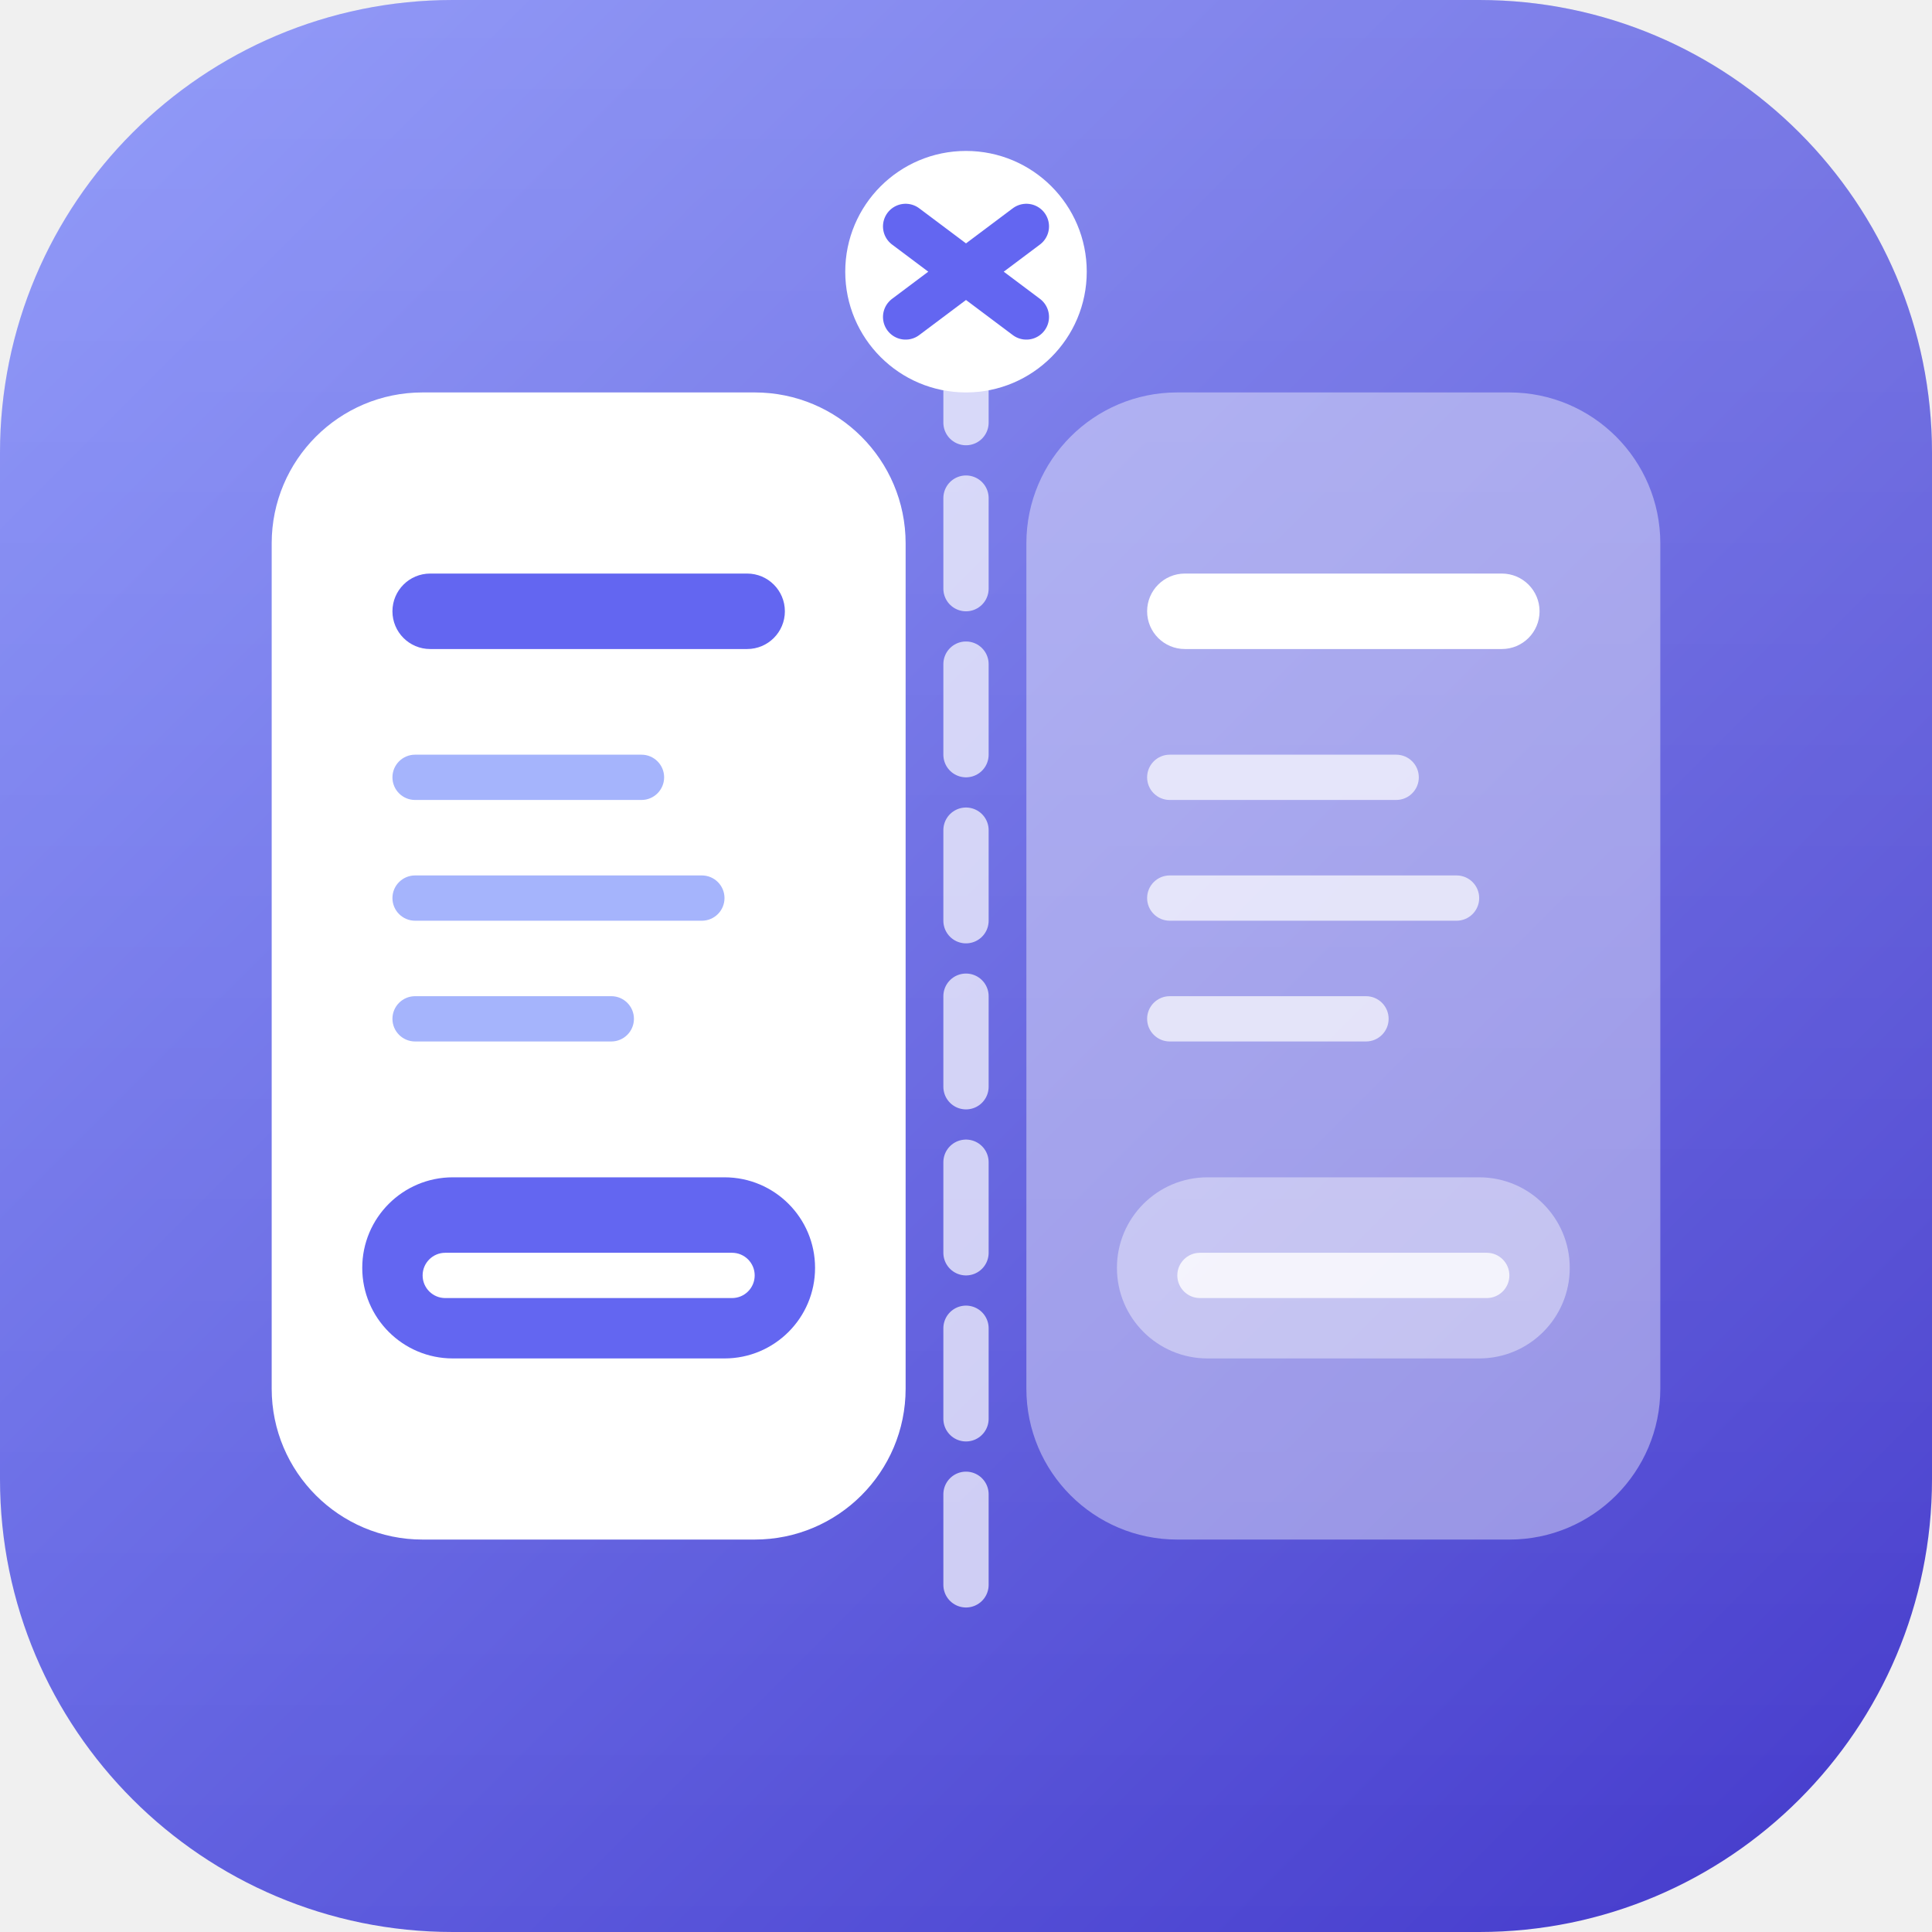
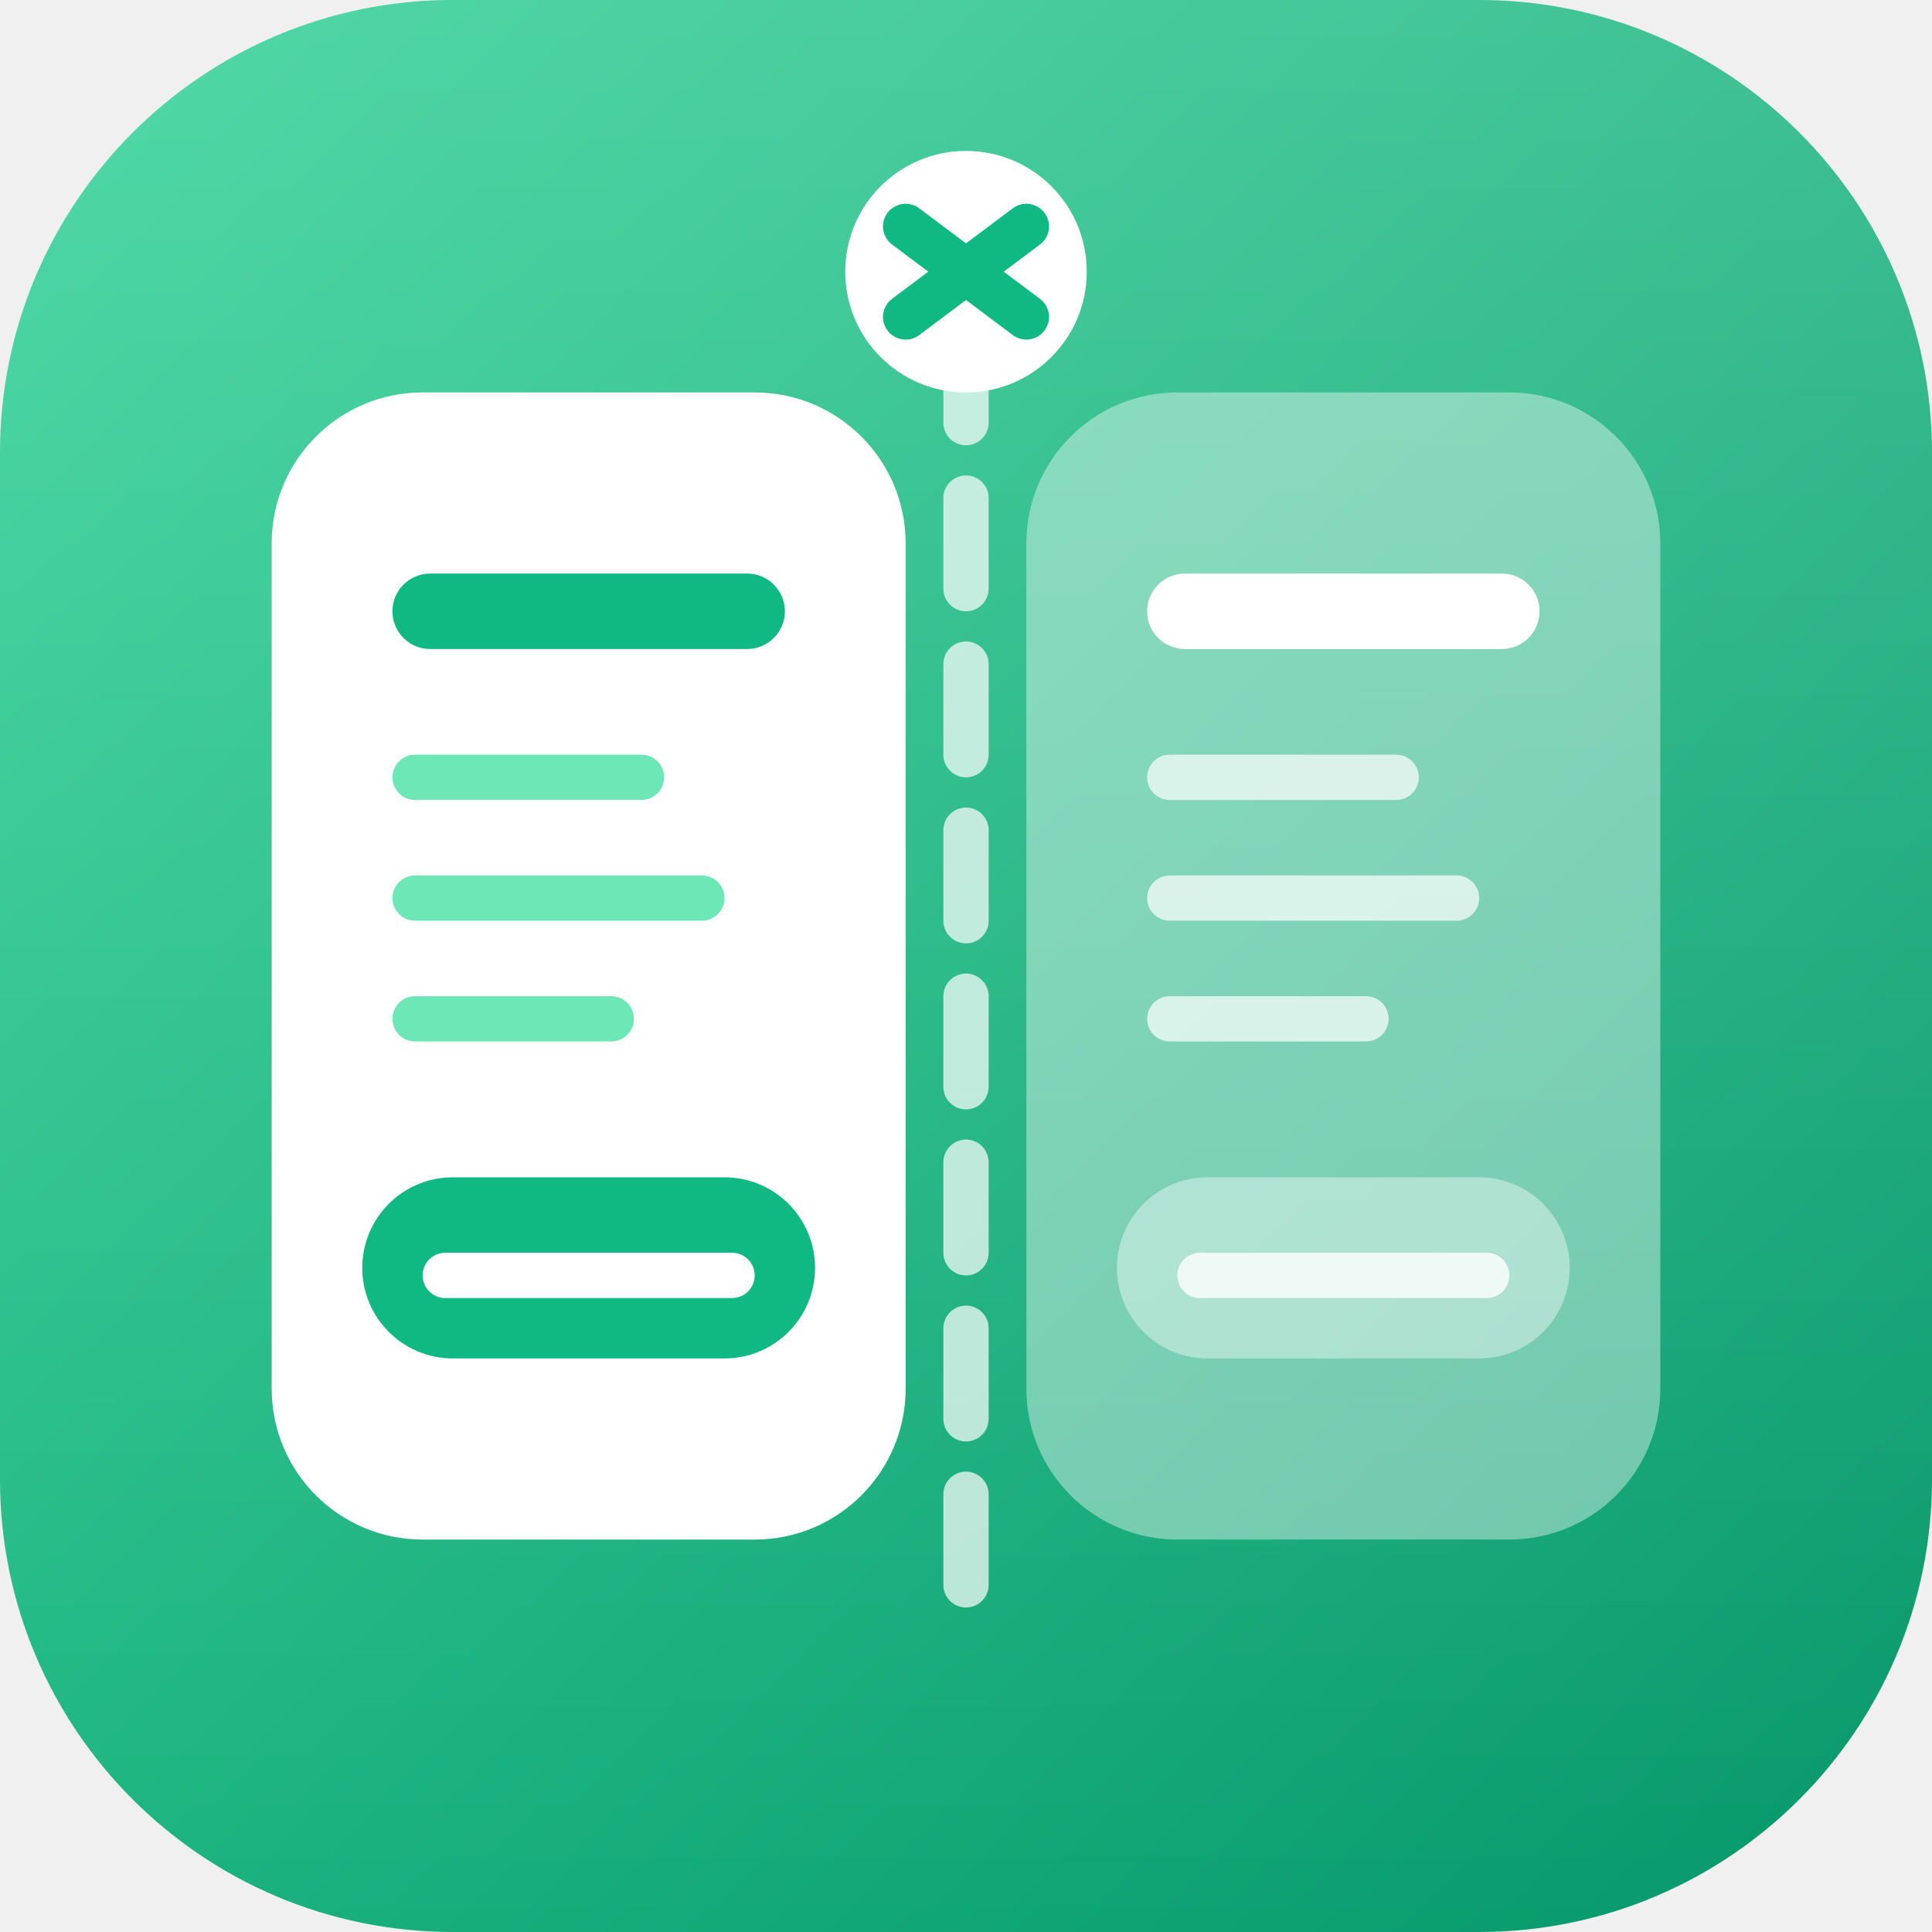
<svg xmlns="http://www.w3.org/2000/svg" viewBox="0 0 64 64" fill="none">
  <defs>
    <linearGradient id="bg" x1="0" y1="0" x2="64" y2="64" gradientUnits="userSpaceOnUse">
-       <stop stop-color="#818cf8" />
-       <stop offset="1" stop-color="#4338ca" />
+       <stop stop-color="#34d399" />
+       <stop offset="1" stop-color="#059669" />
    </linearGradient>
    <linearGradient id="shine" x1="0" y1="0" x2="0" y2="64" gradientUnits="userSpaceOnUse">
      <stop stop-color="white" stop-opacity="0.15" />
      <stop offset="1" stop-color="white" stop-opacity="0" />
    </linearGradient>
  </defs>
  <rect width="64" height="64" rx="15" fill="url(#bg)" />
  <rect width="64" height="64" rx="15" fill="url(#shine)" />
  <rect x="9" y="13" width="21" height="38" rx="5" fill="white" />
-   <rect x="13" y="19" width="13" height="2.5" rx="1.25" fill="#6366f1" />
-   <rect x="13" y="25" width="9" height="1.5" rx=".75" fill="#a5b4fc" />
-   <rect x="13" y="29" width="11" height="1.5" rx=".75" fill="#a5b4fc" />
-   <rect x="13" y="33" width="8" height="1.5" rx=".75" fill="#a5b4fc" />
-   <rect x="12" y="39" width="15" height="6" rx="3" fill="#6366f1" />
+   <rect x="13" y="19" width="13" height="2.5" rx="1.25" fill="#10b981" />
+   <rect x="13" y="25" width="9" height="1.5" rx=".75" fill="#6ee7b7" />
+   <rect x="13" y="29" width="11" height="1.5" rx=".75" fill="#6ee7b7" />
+   <rect x="13" y="33" width="8" height="1.5" rx=".75" fill="#6ee7b7" />
+   <rect x="12" y="39" width="15" height="6" rx="3" fill="#10b981" />
  <rect x="14" y="41.5" width="11" height="1.5" rx=".75" fill="white" />
  <rect x="34" y="13" width="21" height="38" rx="5" fill="white" fill-opacity="0.4" />
  <rect x="38" y="19" width="13" height="2.5" rx="1.25" fill="white" />
  <rect x="38" y="25" width="9" height="1.5" rx=".75" fill="white" fill-opacity="0.7" />
  <rect x="38" y="29" width="11" height="1.5" rx=".75" fill="white" fill-opacity="0.7" />
  <rect x="38" y="33" width="8" height="1.5" rx=".75" fill="white" fill-opacity="0.7" />
  <rect x="37" y="39" width="15" height="6" rx="3" fill="white" fill-opacity="0.4" />
  <rect x="39" y="41.5" width="11" height="1.5" rx=".75" fill="white" fill-opacity="0.8" />
  <line x1="32" y1="11" x2="32" y2="53" stroke="white" stroke-width="1.5" stroke-dasharray="3 2.5" stroke-linecap="round" opacity="0.7" />
  <circle cx="32" cy="9" r="4" fill="white" />
-   <path d="M30 7.5 L34 10.5 M30 10.5 L34 7.5" stroke="#6366f1" stroke-width="1.5" stroke-linecap="round" />
+   <path d="M30 7.5 L34 10.5 M30 10.5 L34 7.5" stroke="#10b981" stroke-width="1.5" stroke-linecap="round" />
</svg>
